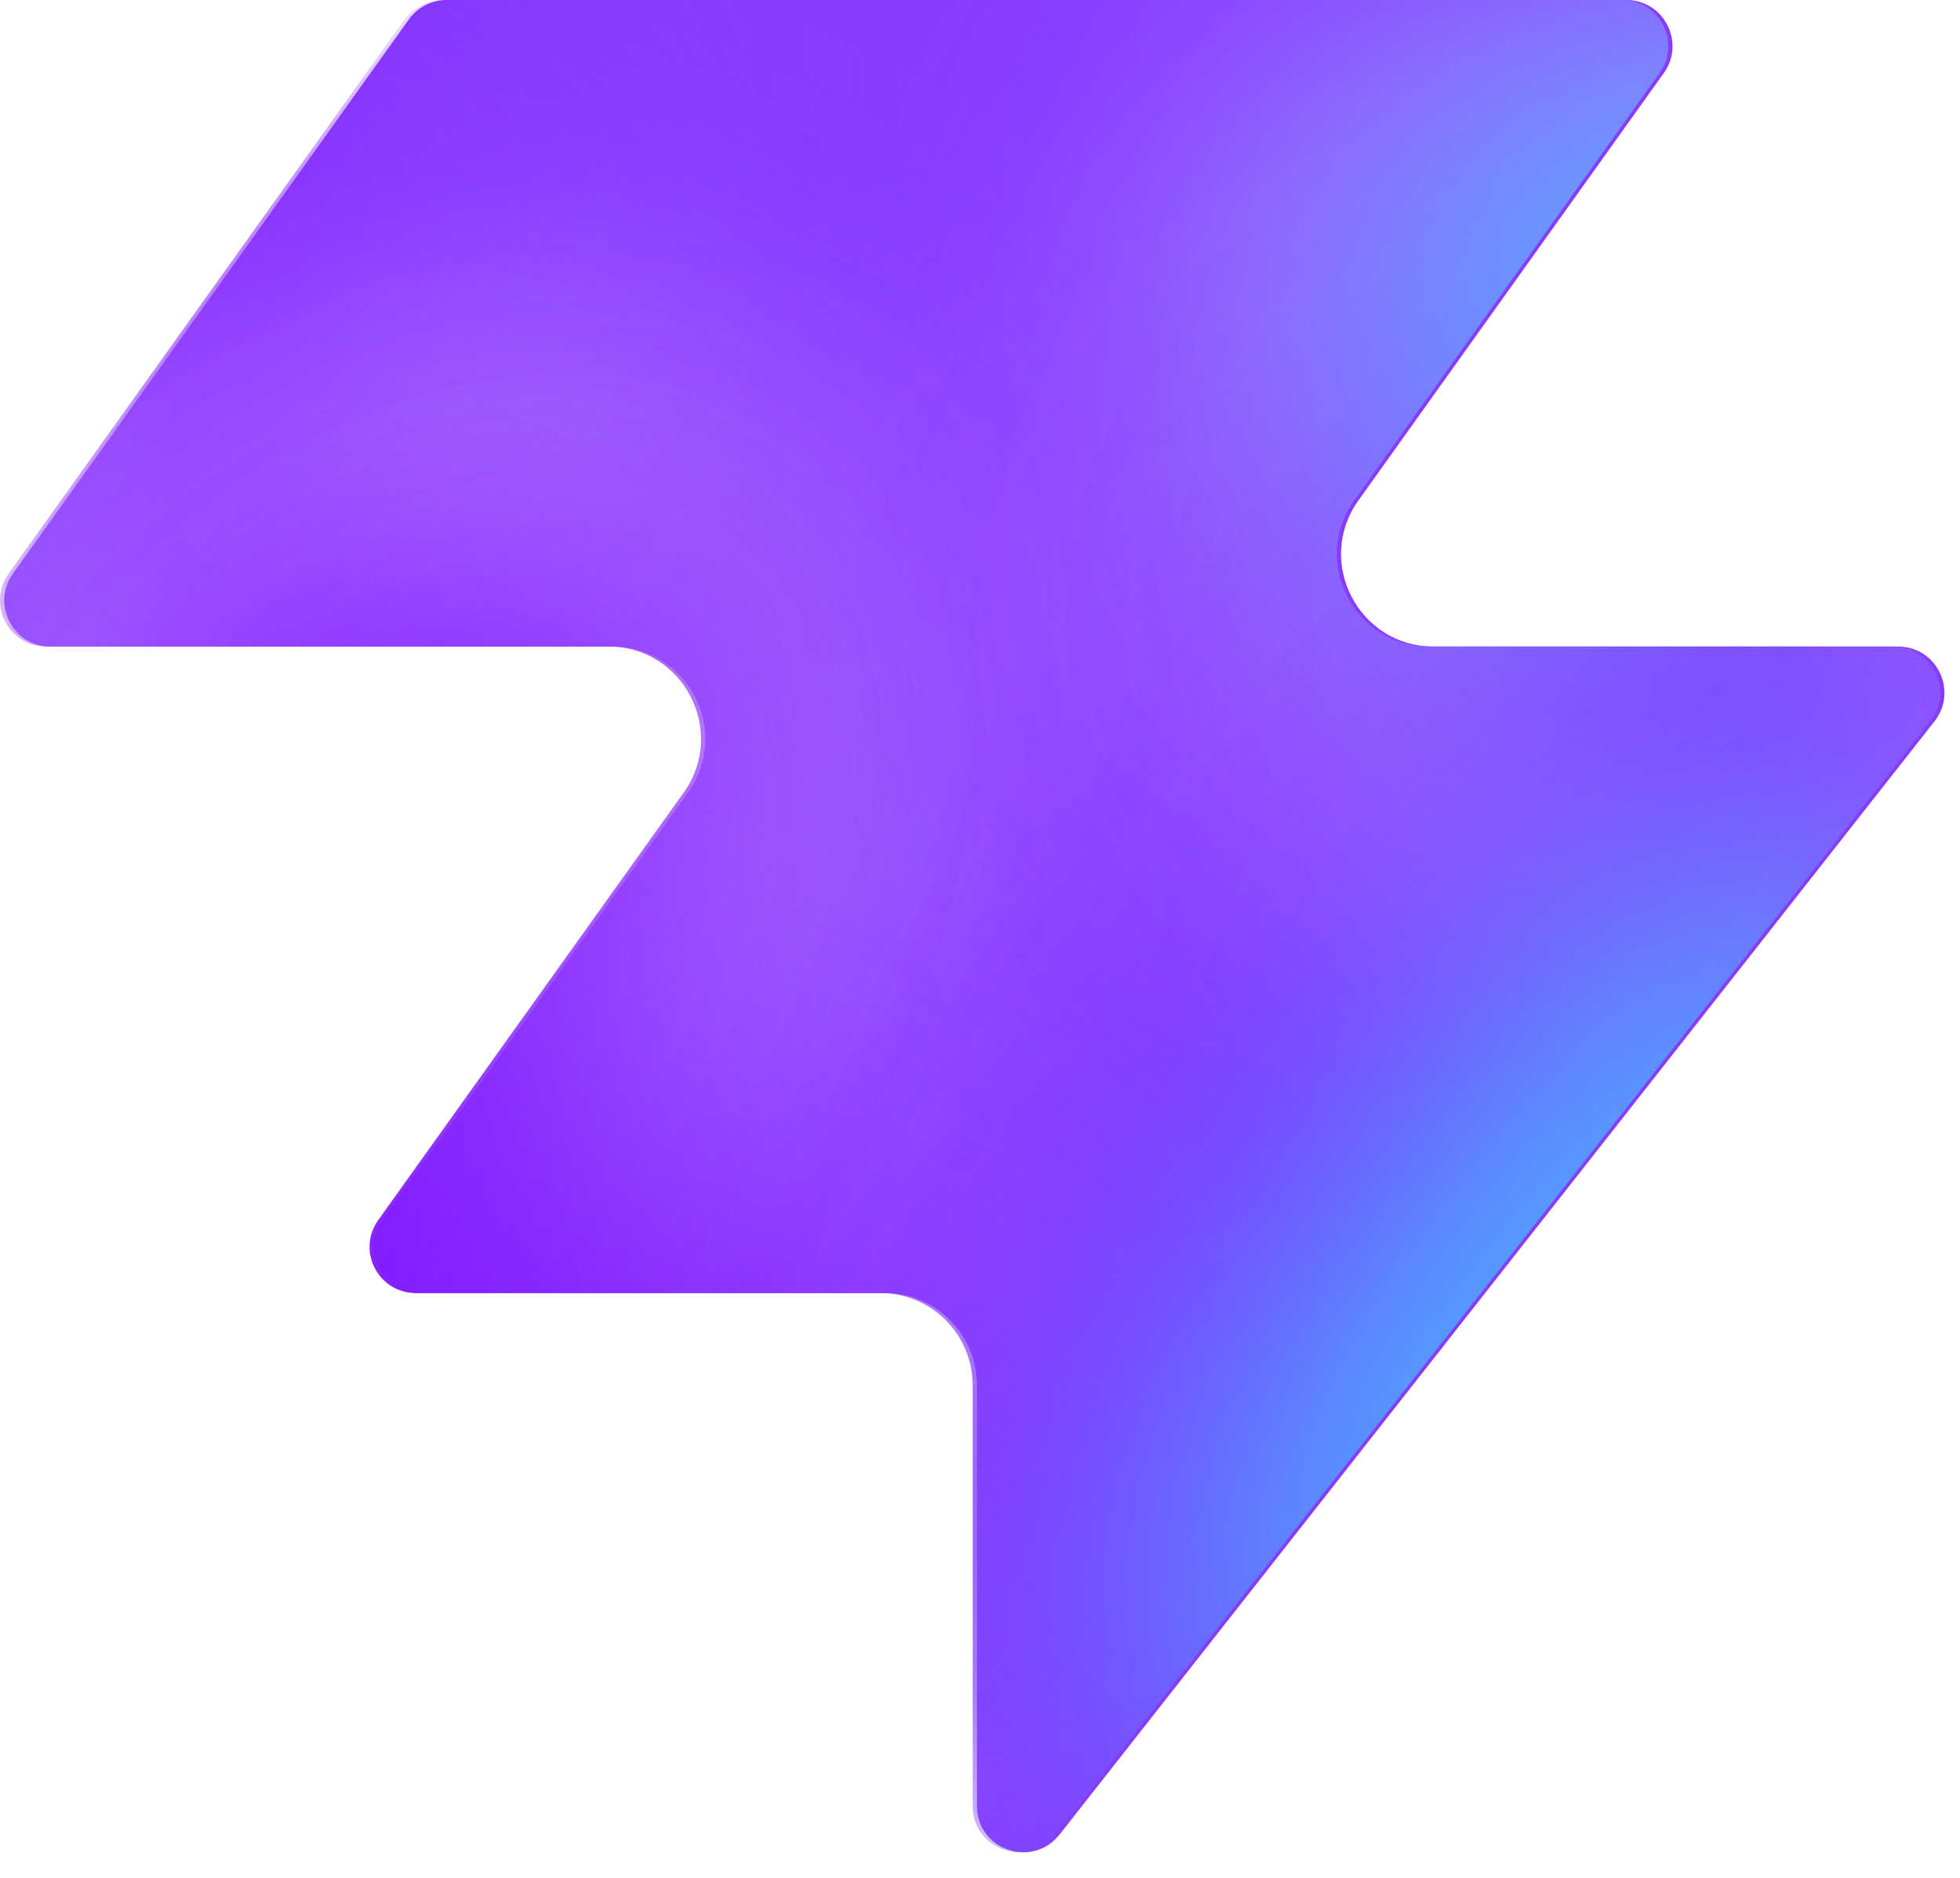
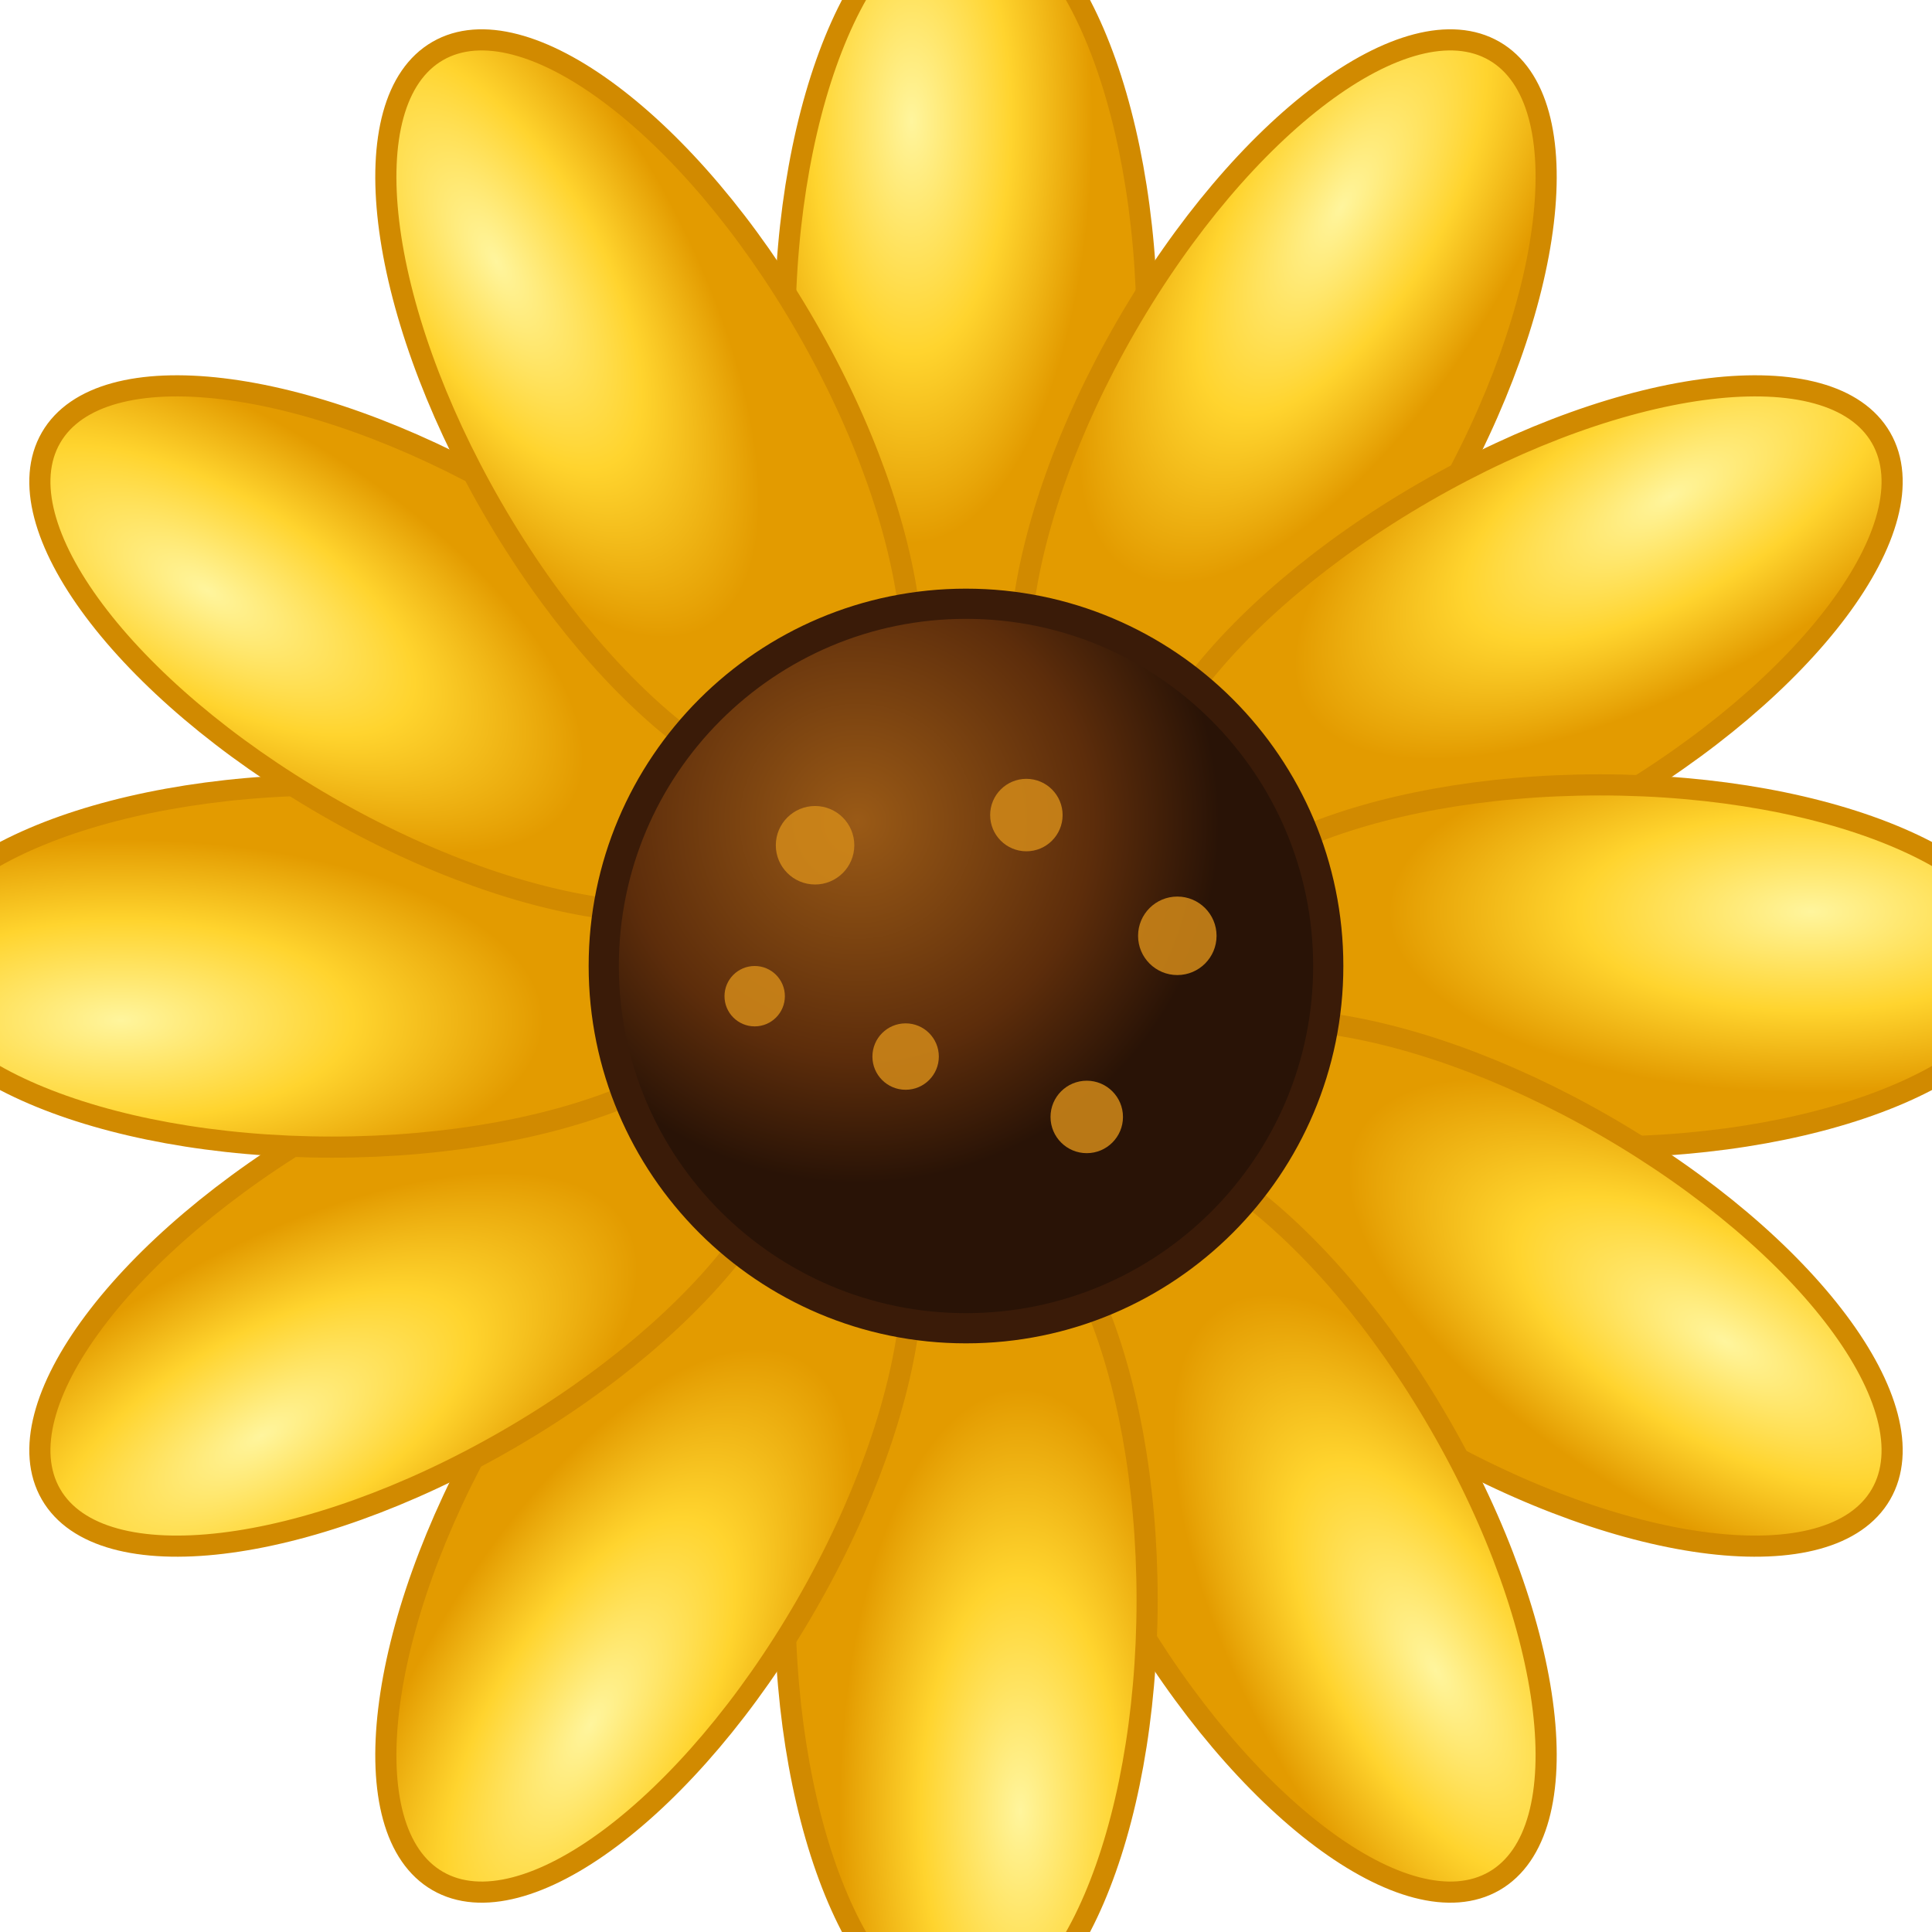
- <svg xmlns="http://www.w3.org/2000/svg" width="48" height="46" fill="none" viewBox="0 0 48 46">
-   <path fill="#863bff" d="M25.946 44.938c-.664.845-2.021.375-2.021-.698V33.937a2.26 2.26 0 0 0-2.262-2.262H10.287c-.92 0-1.456-1.04-.92-1.788l7.48-10.471c1.07-1.497 0-3.578-1.842-3.578H1.237c-.92 0-1.456-1.04-.92-1.788L10.013.474c.214-.297.556-.474.92-.474h28.894c.92 0 1.456 1.04.92 1.788l-7.48 10.471c-1.07 1.498 0 3.579 1.842 3.579h11.377c.943 0 1.473 1.088.89 1.83L25.947 44.94z" style="fill:#863bff;fill:color(display-p3 .525 .23 1);fill-opacity:1" />
-   <mask id="a" width="48" height="46" x="0" y="0" maskUnits="userSpaceOnUse" style="mask-type:alpha">
-     <path fill="#000" d="M25.842 44.938c-.664.844-2.021.375-2.021-.698V33.937a2.26 2.26 0 0 0-2.262-2.262H10.183c-.92 0-1.456-1.04-.92-1.788l7.48-10.471c1.07-1.498 0-3.579-1.842-3.579H1.133c-.92 0-1.456-1.04-.92-1.787L9.91.473c.214-.297.556-.474.92-.474h28.894c.92 0 1.456 1.04.92 1.788l-7.48 10.471c-1.07 1.498 0 3.578 1.842 3.578h11.377c.943 0 1.473 1.088.89 1.832L25.843 44.94z" style="fill:#000;fill-opacity:1" />
-   </mask>
-   <g mask="url(#a)">
-     <g filter="url(#b)">
-       <ellipse cx="5.508" cy="14.704" fill="#ede6ff" rx="5.508" ry="14.704" style="fill:#ede6ff;fill:color(display-p3 .927 .903 1);fill-opacity:1" transform="matrix(.00324 1 1 -.00324 -4.47 31.516)" />
-     </g>
-     <g filter="url(#c)">
-       <ellipse cx="10.399" cy="29.851" fill="#ede6ff" rx="10.399" ry="29.851" style="fill:#ede6ff;fill:color(display-p3 .927 .903 1);fill-opacity:1" transform="matrix(.00324 1 1 -.00324 -39.328 7.883)" />
-     </g>
-     <g filter="url(#d)">
-       <ellipse cx="5.508" cy="30.487" fill="#7e14ff" rx="5.508" ry="30.487" style="fill:#7e14ff;fill:color(display-p3 .492 .077 1);fill-opacity:1" transform="rotate(89.814 -25.913 -14.639)scale(1 -1)" />
-     </g>
-     <g filter="url(#e)">
-       <ellipse cx="5.508" cy="30.599" fill="#7e14ff" rx="5.508" ry="30.599" style="fill:#7e14ff;fill:color(display-p3 .492 .077 1);fill-opacity:1" transform="rotate(89.814 -32.644 -3.334)scale(1 -1)" />
-     </g>
-     <g filter="url(#f)">
-       <ellipse cx="5.508" cy="30.599" fill="#7e14ff" rx="5.508" ry="30.599" style="fill:#7e14ff;fill:color(display-p3 .492 .077 1);fill-opacity:1" transform="matrix(.00324 1 1 -.00324 -34.34 30.47)" />
-     </g>
-     <g filter="url(#g)">
-       <ellipse cx="14.072" cy="22.078" fill="#ede6ff" rx="14.072" ry="22.078" style="fill:#ede6ff;fill:color(display-p3 .927 .903 1);fill-opacity:1" transform="rotate(93.35 24.506 48.493)scale(-1 1)" />
-     </g>
-     <g filter="url(#h)">
-       <ellipse cx="3.47" cy="21.501" fill="#7e14ff" rx="3.47" ry="21.501" style="fill:#7e14ff;fill:color(display-p3 .492 .077 1);fill-opacity:1" transform="rotate(89.009 28.708 47.59)scale(-1 1)" />
-     </g>
-     <g filter="url(#i)">
-       <ellipse cx="3.47" cy="21.501" fill="#7e14ff" rx="3.47" ry="21.501" style="fill:#7e14ff;fill:color(display-p3 .492 .077 1);fill-opacity:1" transform="rotate(89.009 28.708 47.59)scale(-1 1)" />
-     </g>
-     <g filter="url(#j)">
-       <ellipse cx=".387" cy="8.972" fill="#7e14ff" rx="4.407" ry="29.108" style="fill:#7e14ff;fill:color(display-p3 .492 .077 1);fill-opacity:1" transform="rotate(39.51 .387 8.972)" />
-     </g>
-     <g filter="url(#k)">
-       <ellipse cx="47.523" cy="-6.092" fill="#7e14ff" rx="4.407" ry="29.108" style="fill:#7e14ff;fill:color(display-p3 .492 .077 1);fill-opacity:1" transform="rotate(37.892 47.523 -6.092)" />
-     </g>
-     <g filter="url(#l)">
-       <ellipse cx="41.412" cy="6.333" fill="#47bfff" rx="5.971" ry="9.665" style="fill:#47bfff;fill:color(display-p3 .28 .748 1);fill-opacity:1" transform="rotate(37.892 41.412 6.333)" />
-     </g>
-     <g filter="url(#m)">
-       <ellipse cx="-1.879" cy="38.332" fill="#7e14ff" rx="4.407" ry="29.108" style="fill:#7e14ff;fill:color(display-p3 .492 .077 1);fill-opacity:1" transform="rotate(37.892 -1.88 38.332)" />
-     </g>
-     <g filter="url(#n)">
-       <ellipse cx="-1.879" cy="38.332" fill="#7e14ff" rx="4.407" ry="29.108" style="fill:#7e14ff;fill:color(display-p3 .492 .077 1);fill-opacity:1" transform="rotate(37.892 -1.88 38.332)" />
-     </g>
-     <g filter="url(#o)">
-       <ellipse cx="35.651" cy="29.907" fill="#7e14ff" rx="4.407" ry="29.108" style="fill:#7e14ff;fill:color(display-p3 .492 .077 1);fill-opacity:1" transform="rotate(37.892 35.651 29.907)" />
-     </g>
-     <g filter="url(#p)">
-       <ellipse cx="38.418" cy="32.4" fill="#47bfff" rx="5.971" ry="15.297" style="fill:#47bfff;fill:color(display-p3 .28 .748 1);fill-opacity:1" transform="rotate(37.892 38.418 32.4)" />
-     </g>
+ <svg xmlns="http://www.w3.org/2000/svg" viewBox="0 0 64 64">
+   <defs>
+     <radialGradient id="p" cx="35%" cy="25%">
+       <stop offset="0" stop-color="#fff59d" />
+       <stop offset=".55" stop-color="#ffd42e" />
+       <stop offset="1" stop-color="#e39b00" />
+     </radialGradient>
+     <radialGradient id="c" cx="35%" cy="30%">
+       <stop offset="0" stop-color="#9a5a16" />
+       <stop offset=".65" stop-color="#5d2d0b" />
+       <stop offset="1" stop-color="#291306" />
+     </radialGradient>
+   </defs>
+   <path d="M32 42c-1 7-2 13-1 19h4c-1-6 0-12-1-19z" fill="#3f7d2b" />
+   <path d="M32 53c-8-5-13-3-16 1 7 2 12 2 16-1z" fill="#5d9633" />
+   <g fill="url(#p)" stroke="#d18a00" stroke-width=".7">
+     <ellipse cx="32" cy="11" rx="6" ry="14" />
+     <ellipse cx="32" cy="11" rx="6" ry="14" transform="rotate(30 32 32)" />
+     <ellipse cx="32" cy="11" rx="6" ry="14" transform="rotate(60 32 32)" />
+     <ellipse cx="32" cy="11" rx="6" ry="14" transform="rotate(90 32 32)" />
+     <ellipse cx="32" cy="11" rx="6" ry="14" transform="rotate(120 32 32)" />
+     <ellipse cx="32" cy="11" rx="6" ry="14" transform="rotate(150 32 32)" />
+     <ellipse cx="32" cy="11" rx="6" ry="14" transform="rotate(180 32 32)" />
+     <ellipse cx="32" cy="11" rx="6" ry="14" transform="rotate(210 32 32)" />
+     <ellipse cx="32" cy="11" rx="6" ry="14" transform="rotate(240 32 32)" />
+     <ellipse cx="32" cy="11" rx="6" ry="14" transform="rotate(270 32 32)" />
+     <ellipse cx="32" cy="11" rx="6" ry="14" transform="rotate(300 32 32)" />
+     <ellipse cx="32" cy="11" rx="6" ry="14" transform="rotate(330 32 32)" />
  </g>
-   <defs>
-     <filter id="b" width="60.045" height="41.654" x="-19.77" y="16.149" color-interpolation-filters="sRGB" filterUnits="userSpaceOnUse">
-       <feFlood flood-opacity="0" result="BackgroundImageFix" />
-       <feBlend in="SourceGraphic" in2="BackgroundImageFix" result="shape" />
-       <feGaussianBlur result="effect1_foregroundBlur_2002_17158" stdDeviation="7.659" />
-     </filter>
-     <filter id="c" width="90.34" height="51.437" x="-54.613" y="-7.533" color-interpolation-filters="sRGB" filterUnits="userSpaceOnUse">
-       <feFlood flood-opacity="0" result="BackgroundImageFix" />
-       <feBlend in="SourceGraphic" in2="BackgroundImageFix" result="shape" />
-       <feGaussianBlur result="effect1_foregroundBlur_2002_17158" stdDeviation="7.659" />
-     </filter>
-     <filter id="d" width="79.355" height="29.4" x="-49.64" y="2.03" color-interpolation-filters="sRGB" filterUnits="userSpaceOnUse">
-       <feFlood flood-opacity="0" result="BackgroundImageFix" />
-       <feBlend in="SourceGraphic" in2="BackgroundImageFix" result="shape" />
-       <feGaussianBlur result="effect1_foregroundBlur_2002_17158" stdDeviation="4.596" />
-     </filter>
-     <filter id="e" width="79.579" height="29.4" x="-45.045" y="20.029" color-interpolation-filters="sRGB" filterUnits="userSpaceOnUse">
-       <feFlood flood-opacity="0" result="BackgroundImageFix" />
-       <feBlend in="SourceGraphic" in2="BackgroundImageFix" result="shape" />
-       <feGaussianBlur result="effect1_foregroundBlur_2002_17158" stdDeviation="4.596" />
-     </filter>
-     <filter id="f" width="79.579" height="29.4" x="-43.513" y="21.178" color-interpolation-filters="sRGB" filterUnits="userSpaceOnUse">
-       <feFlood flood-opacity="0" result="BackgroundImageFix" />
-       <feBlend in="SourceGraphic" in2="BackgroundImageFix" result="shape" />
-       <feGaussianBlur result="effect1_foregroundBlur_2002_17158" stdDeviation="4.596" />
-     </filter>
-     <filter id="g" width="74.749" height="58.852" x="15.756" y="-17.901" color-interpolation-filters="sRGB" filterUnits="userSpaceOnUse">
-       <feFlood flood-opacity="0" result="BackgroundImageFix" />
-       <feBlend in="SourceGraphic" in2="BackgroundImageFix" result="shape" />
-       <feGaussianBlur result="effect1_foregroundBlur_2002_17158" stdDeviation="7.659" />
-     </filter>
-     <filter id="h" width="61.377" height="25.362" x="23.548" y="2.284" color-interpolation-filters="sRGB" filterUnits="userSpaceOnUse">
-       <feFlood flood-opacity="0" result="BackgroundImageFix" />
-       <feBlend in="SourceGraphic" in2="BackgroundImageFix" result="shape" />
-       <feGaussianBlur result="effect1_foregroundBlur_2002_17158" stdDeviation="4.596" />
-     </filter>
-     <filter id="i" width="61.377" height="25.362" x="23.548" y="2.284" color-interpolation-filters="sRGB" filterUnits="userSpaceOnUse">
-       <feFlood flood-opacity="0" result="BackgroundImageFix" />
-       <feBlend in="SourceGraphic" in2="BackgroundImageFix" result="shape" />
-       <feGaussianBlur result="effect1_foregroundBlur_2002_17158" stdDeviation="4.596" />
-     </filter>
-     <filter id="j" width="56.045" height="63.649" x="-27.636" y="-22.853" color-interpolation-filters="sRGB" filterUnits="userSpaceOnUse">
-       <feFlood flood-opacity="0" result="BackgroundImageFix" />
-       <feBlend in="SourceGraphic" in2="BackgroundImageFix" result="shape" />
-       <feGaussianBlur result="effect1_foregroundBlur_2002_17158" stdDeviation="4.596" />
-     </filter>
-     <filter id="k" width="54.814" height="64.646" x="20.116" y="-38.415" color-interpolation-filters="sRGB" filterUnits="userSpaceOnUse">
-       <feFlood flood-opacity="0" result="BackgroundImageFix" />
-       <feBlend in="SourceGraphic" in2="BackgroundImageFix" result="shape" />
-       <feGaussianBlur result="effect1_foregroundBlur_2002_17158" stdDeviation="4.596" />
-     </filter>
-     <filter id="l" width="33.541" height="35.313" x="24.641" y="-11.323" color-interpolation-filters="sRGB" filterUnits="userSpaceOnUse">
-       <feFlood flood-opacity="0" result="BackgroundImageFix" />
-       <feBlend in="SourceGraphic" in2="BackgroundImageFix" result="shape" />
-       <feGaussianBlur result="effect1_foregroundBlur_2002_17158" stdDeviation="4.596" />
-     </filter>
-     <filter id="m" width="54.814" height="64.646" x="-29.286" y="6.009" color-interpolation-filters="sRGB" filterUnits="userSpaceOnUse">
-       <feFlood flood-opacity="0" result="BackgroundImageFix" />
-       <feBlend in="SourceGraphic" in2="BackgroundImageFix" result="shape" />
-       <feGaussianBlur result="effect1_foregroundBlur_2002_17158" stdDeviation="4.596" />
-     </filter>
-     <filter id="n" width="54.814" height="64.646" x="-29.286" y="6.009" color-interpolation-filters="sRGB" filterUnits="userSpaceOnUse">
-       <feFlood flood-opacity="0" result="BackgroundImageFix" />
-       <feBlend in="SourceGraphic" in2="BackgroundImageFix" result="shape" />
-       <feGaussianBlur result="effect1_foregroundBlur_2002_17158" stdDeviation="4.596" />
-     </filter>
-     <filter id="o" width="54.814" height="64.646" x="8.244" y="-2.416" color-interpolation-filters="sRGB" filterUnits="userSpaceOnUse">
-       <feFlood flood-opacity="0" result="BackgroundImageFix" />
-       <feBlend in="SourceGraphic" in2="BackgroundImageFix" result="shape" />
-       <feGaussianBlur result="effect1_foregroundBlur_2002_17158" stdDeviation="4.596" />
-     </filter>
-     <filter id="p" width="39.409" height="43.623" x="18.713" y="10.588" color-interpolation-filters="sRGB" filterUnits="userSpaceOnUse">
-       <feFlood flood-opacity="0" result="BackgroundImageFix" />
-       <feBlend in="SourceGraphic" in2="BackgroundImageFix" result="shape" />
-       <feGaussianBlur result="effect1_foregroundBlur_2002_17158" stdDeviation="4.596" />
-     </filter>
-   </defs>
+   <circle cx="32" cy="32" r="12" fill="url(#c)" stroke="#3a1b08" stroke-width="1" />
+   <g fill="#d28a19" opacity=".85">
+     <circle cx="27" cy="28" r="1.3" />
+     <circle cx="34" cy="27" r="1.2" />
+     <circle cx="39" cy="31" r="1.3" />
+     <circle cx="30" cy="35" r="1.1" />
+     <circle cx="36" cy="37" r="1.2" />
+     <circle cx="25" cy="33" r="1" />
+   </g>
</svg>
